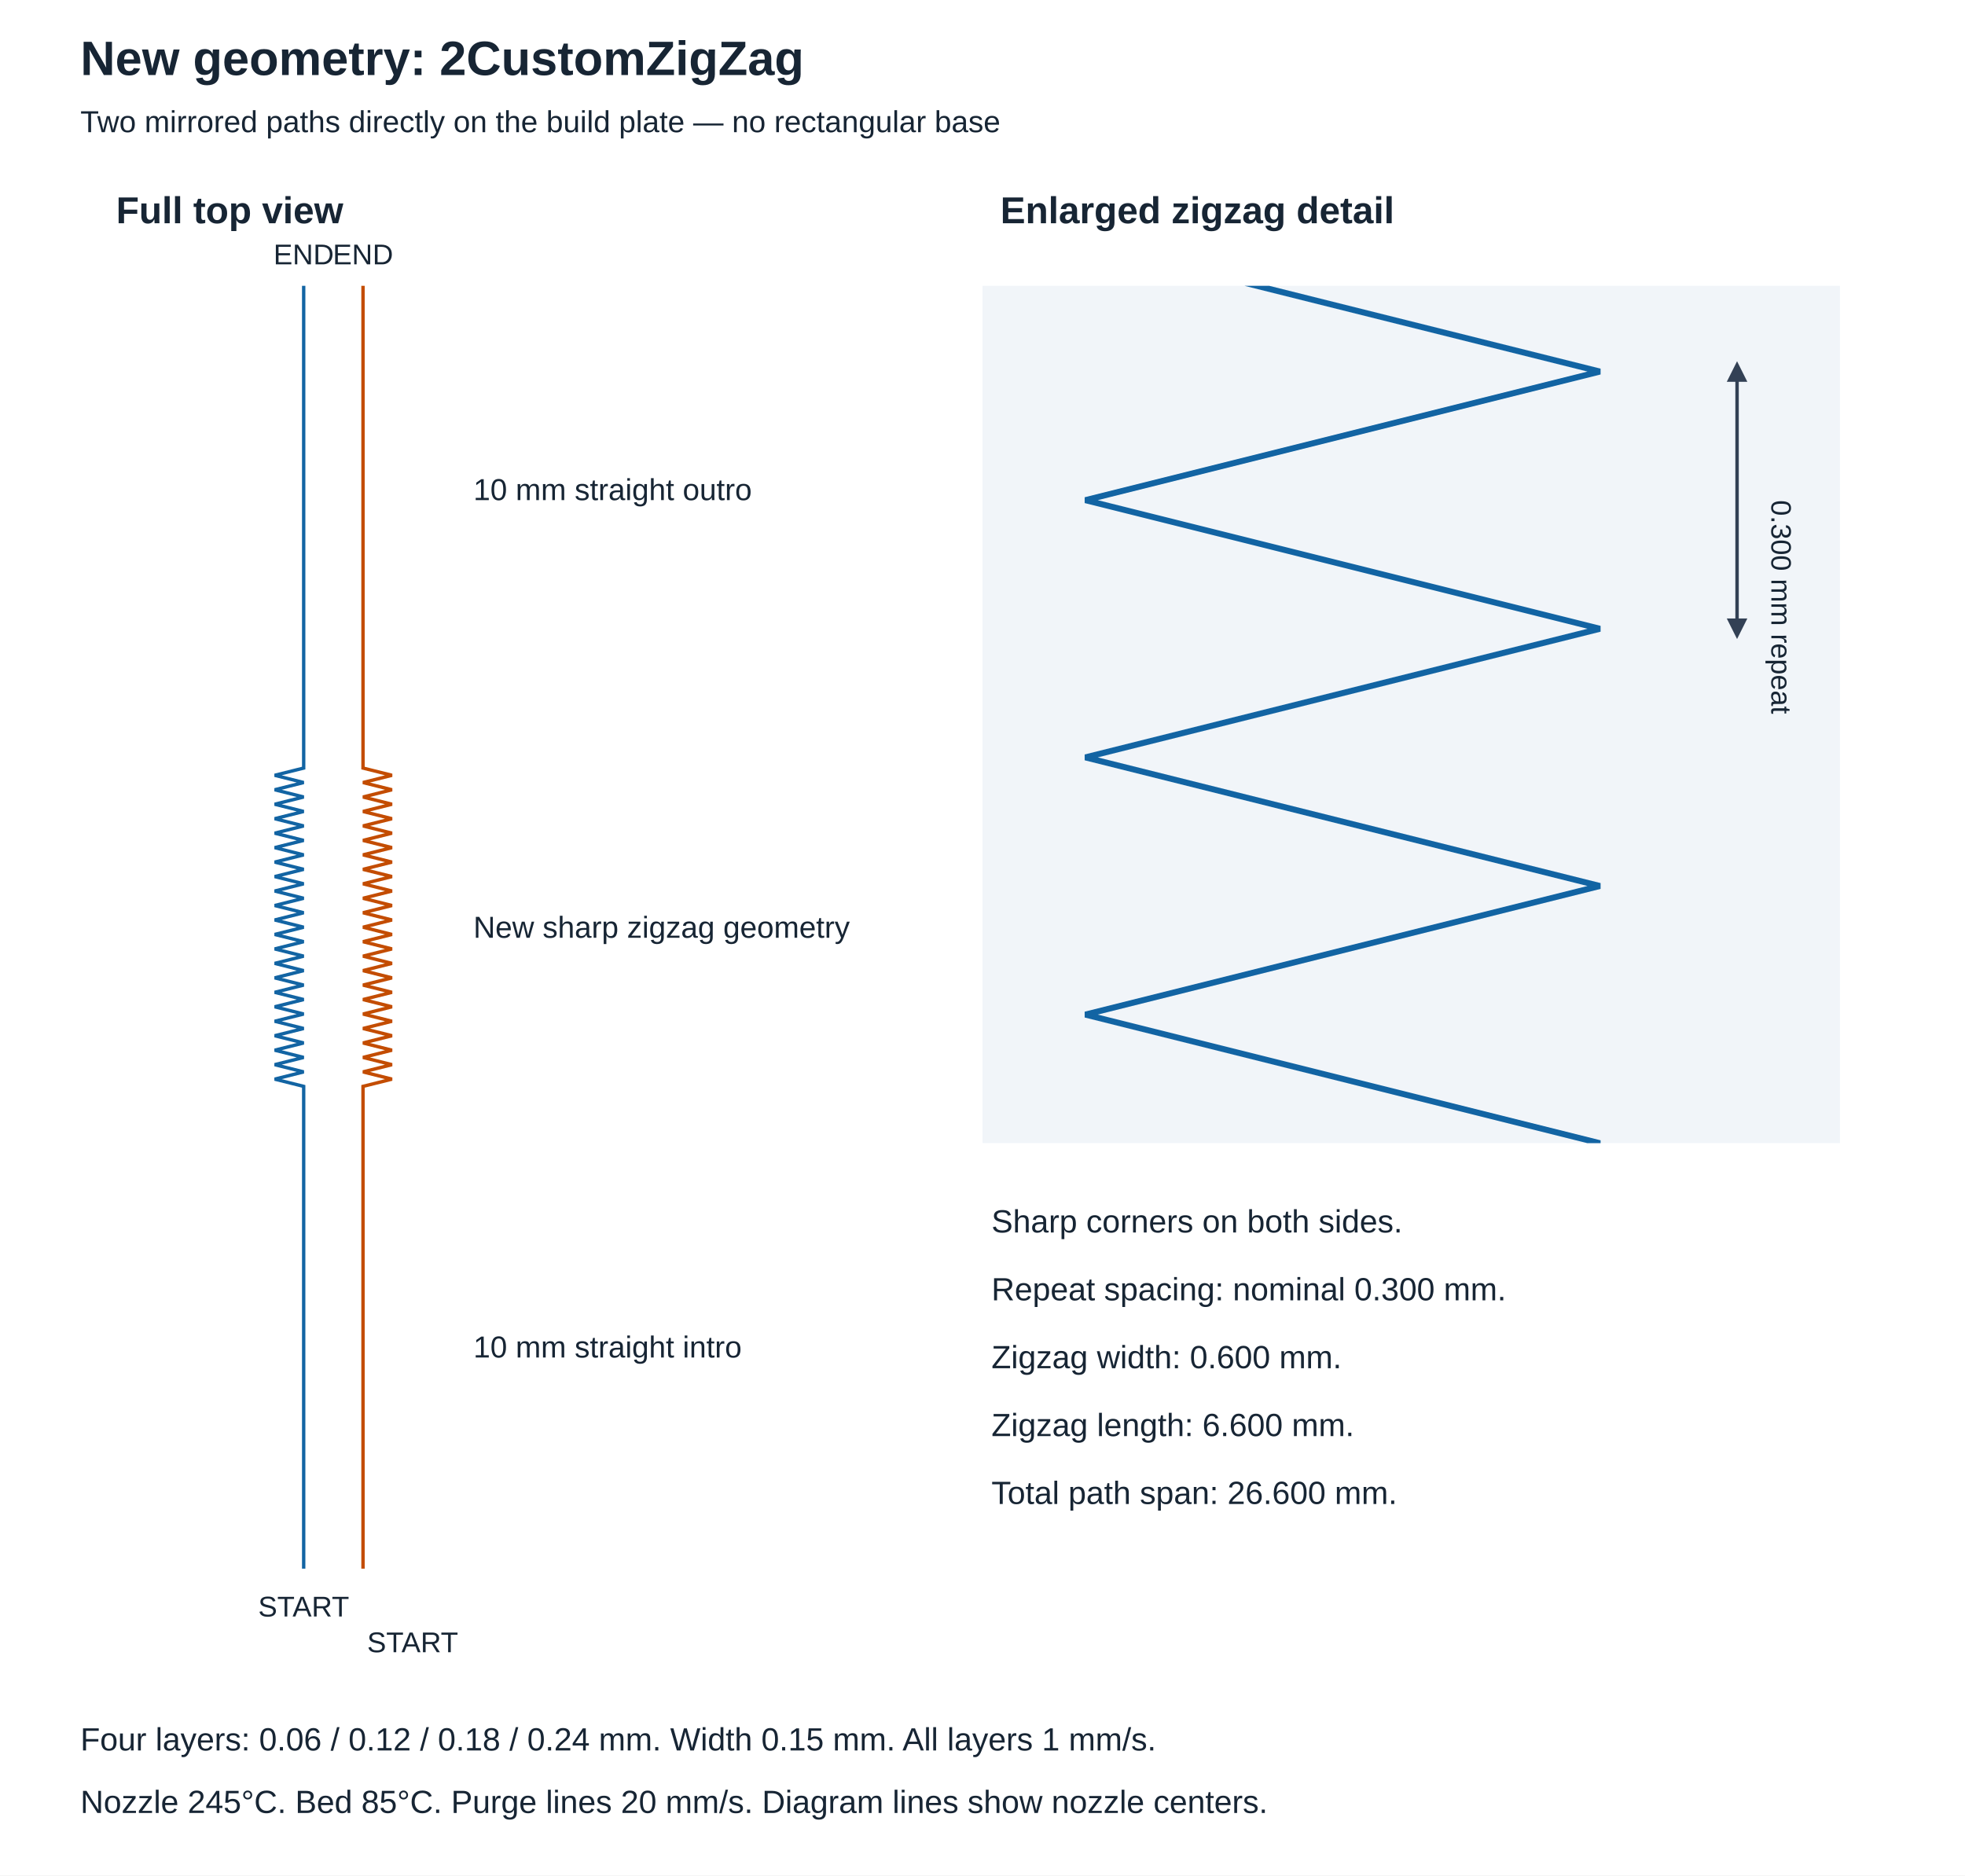
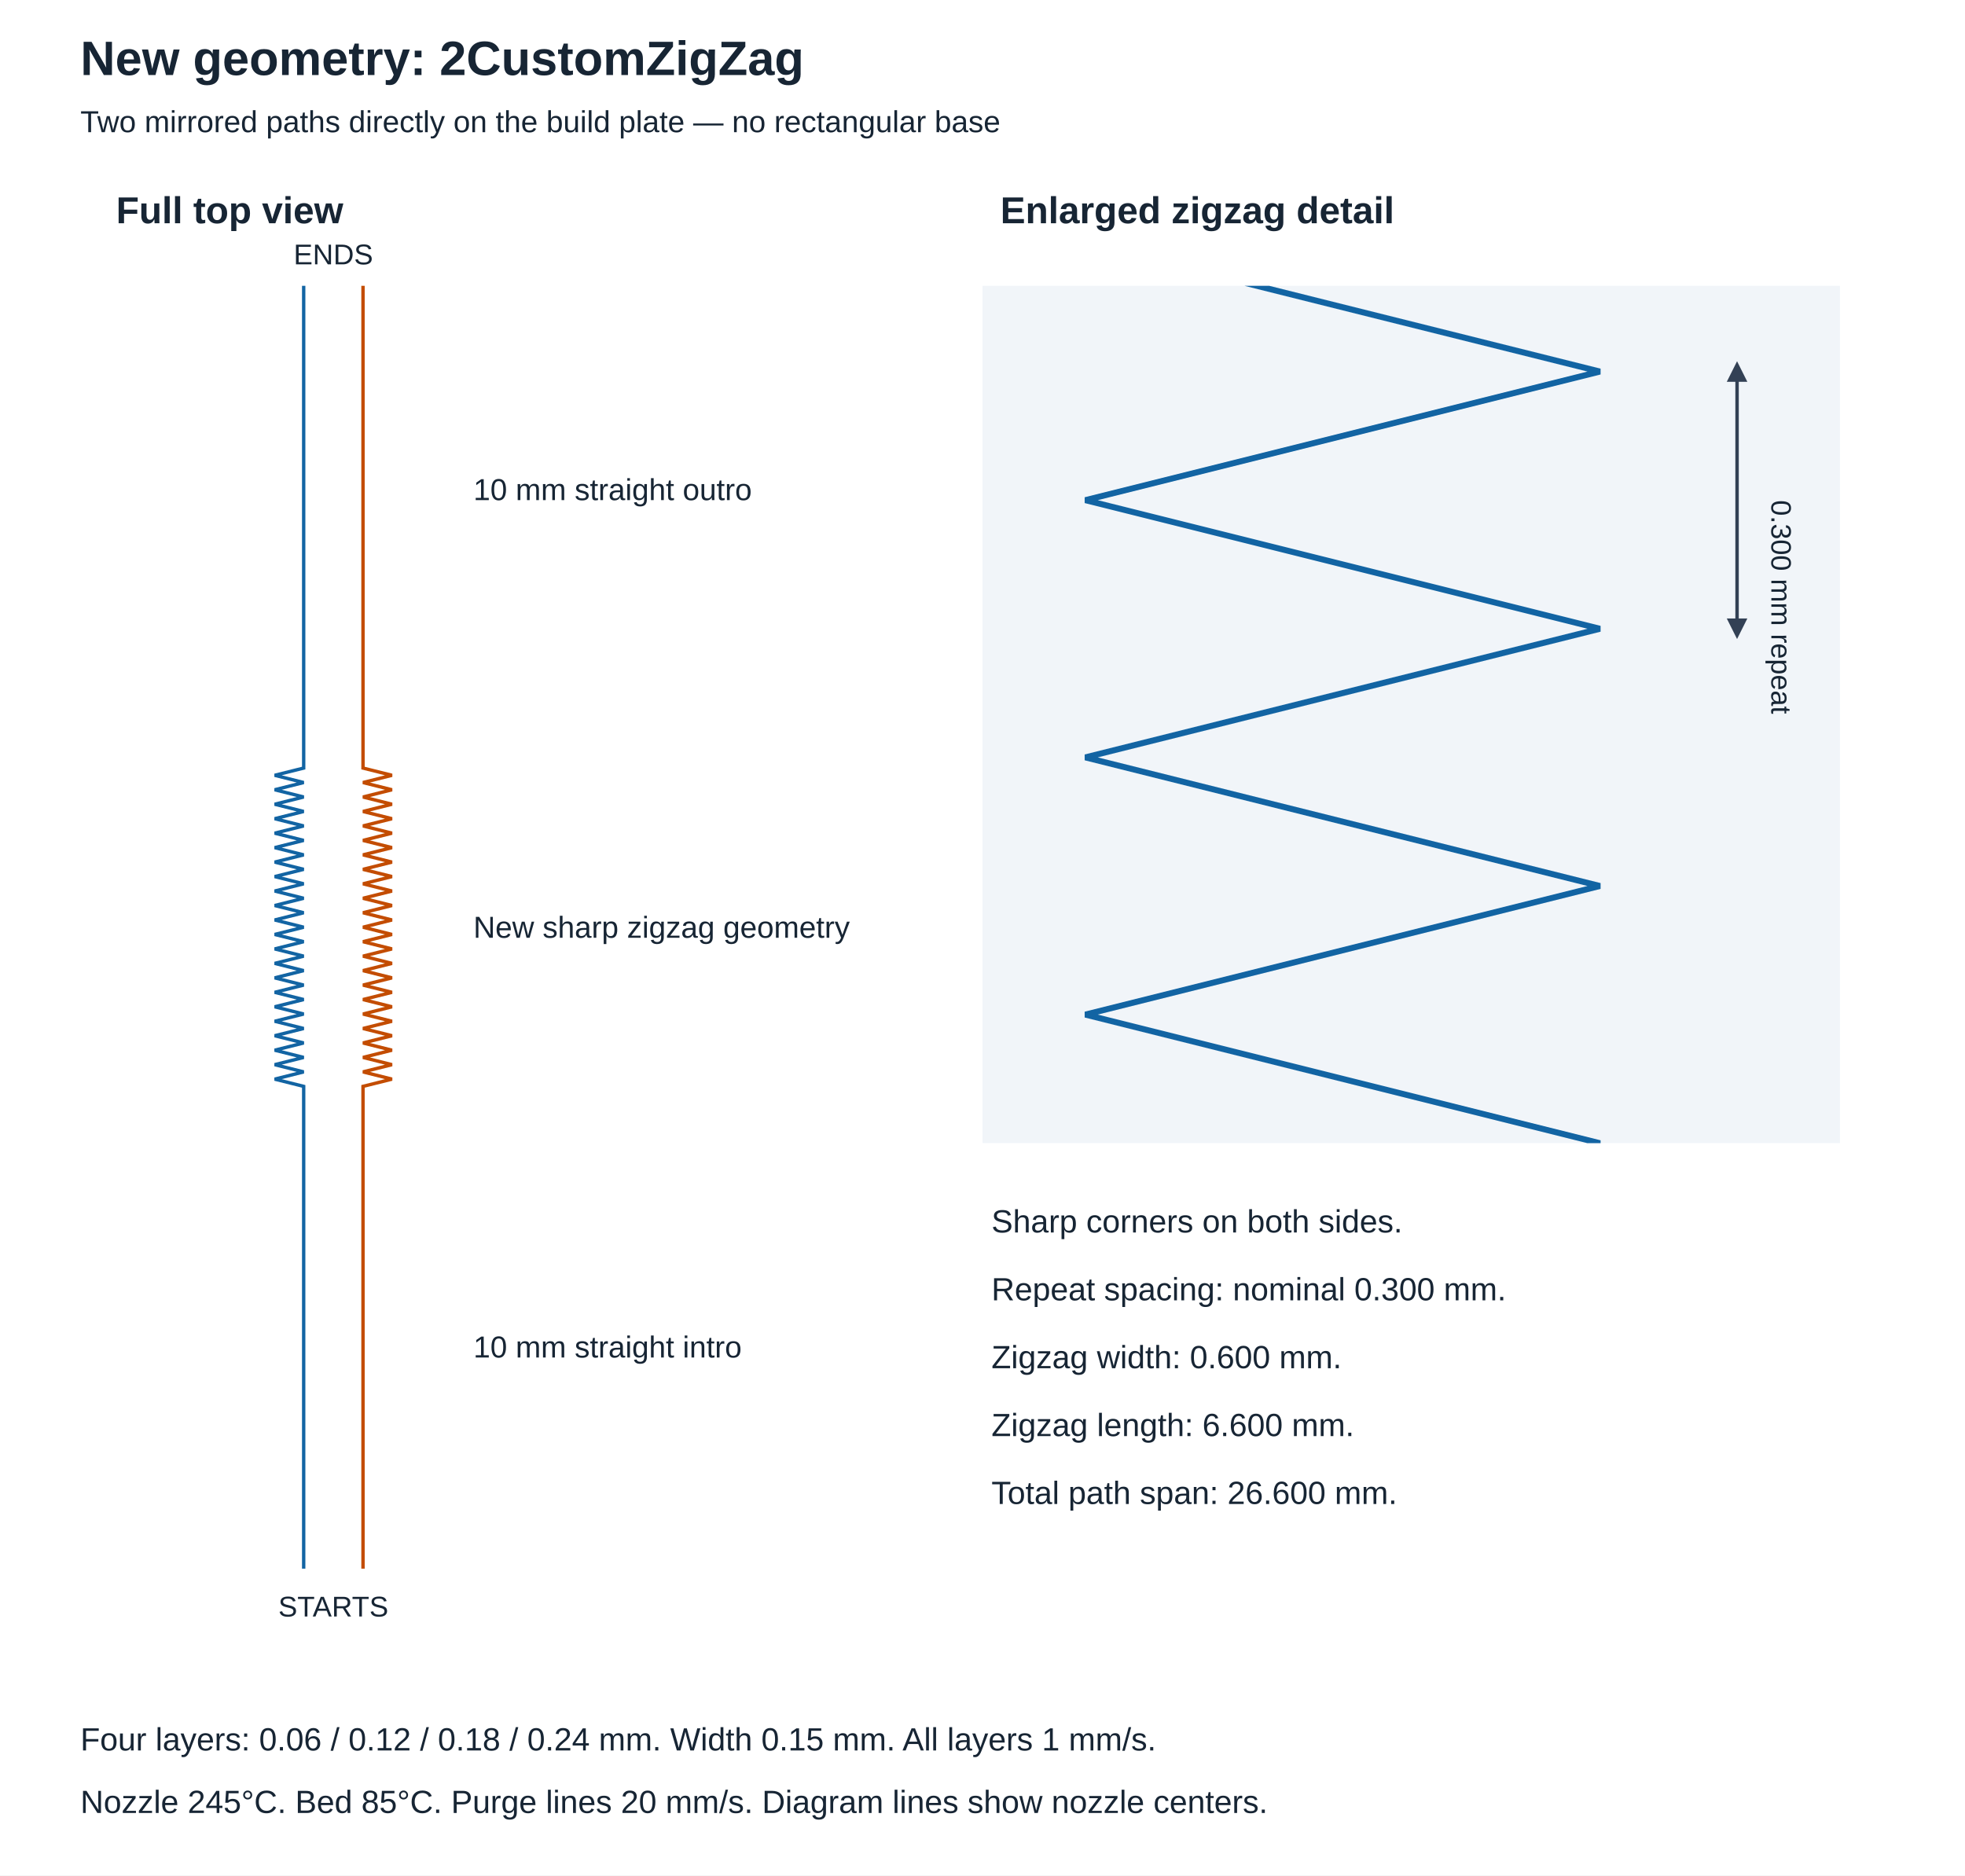
<svg xmlns="http://www.w3.org/2000/svg" width="1100" height="1050" viewBox="0 0 1100 1050">
  <rect width="1100" height="1050" fill="white" />
  <defs>
    <path id="p" d="M0.000,2660.008 L0.000,1660.008 L-60.000,1645.007 L0.000,1630.008 L-60.000,1615.007 L0.000,1600.007 L-60.000,1585.007 L0.000,1570.007 L-60.000,1555.006 L0.000,1540.007 L-60.000,1525.006 L0.000,1510.006 L-60.000,1495.005 L0.000,1480.006 L-60.000,1465.005 L0.000,1450.005 L-60.000,1435.005 L0.000,1420.005 L-60.000,1405.004 L0.000,1390.005 L-60.000,1375.004 L0.000,1360.004 L-60.000,1345.004 L0.000,1330.004 L-60.000,1315.003 L0.000,1300.004 L-60.000,1285.003 L0.000,1270.003 L-60.000,1255.003 L0.000,1240.003 L-60.000,1225.002 L0.000,1210.003 L-60.000,1195.002 L0.000,1180.002 L-60.000,1165.002 L0.000,1150.002 L-60.000,1135.001 L0.000,1120.001 L-60.000,1105.001 L0.000,1090.001 L-60.000,1075.000 L0.000,1060.001 L-60.000,1045.000 L0.000,1030.000 L-60.000,1015.000 L0.000,1000.000 L0.000,0.000" fill="none" stroke-linejoin="miter" />
    <marker id="arrow" viewBox="0 0 10 10" refX="5" refY="5" markerWidth="6" markerHeight="6" orient="auto-start-reverse">
      <path d="M0 0L10 5L0 10Z" fill="#334155" />
    </marker>
  </defs>
  <g font-family="Arial,sans-serif" fill="#172534">
    <text x="45" y="42" font-size="27" font-weight="bold">New geometry: 2CustomZigZag</text>
    <text x="45" y="74" font-size="17">Two mirrored paths directly on the build plate — no rectangular base</text>
    <text x="65" y="125" font-size="21" font-weight="bold">Full top view</text>
    <g transform="translate(170 160) scale(.27)">
      <use href="#p" stroke="#1264a3" stroke-width="7" />
      <use href="#p" transform="translate(123 0) scale(-1 1)" stroke="#c34c00" stroke-width="7" />
    </g>
    <g font-size="16" text-anchor="middle">
-       <text x="170" y="148">END</text>
-       <text x="203.21" y="148">END</text>
-       <text x="170" y="905">START</text>
-       <text x="231" y="925">START</text>
+       <text x="186.6" y="148">ENDS</text>
+       <text x="186.6" y="905">STARTS</text>
    </g>
    <g font-size="17">
      <text x="265" y="280">10 mm straight outro</text>
      <text x="265" y="525">New sharp zigzag geometry</text>
      <text x="265" y="760">10 mm straight intro</text>
      <text x="560" y="125" font-size="21" font-weight="bold">Enlarged zigzag detail</text>
    </g>
    <svg x="550" y="160" width="480" height="480" viewBox="-72 1290 100 100">
      <rect x="-72" y="1290" width="100" height="100" fill="#f1f5f9" />
      <use href="#p" stroke="#1264a3" stroke-width=".7" />
      <path d="M16 1300V1330" stroke="#334155" stroke-width=".4" marker-start="url(#arrow)" marker-end="url(#arrow)" />
      <text x="20" y="1315" font-size="3.3" transform="rotate(90 20 1315)">0.300 mm repeat</text>
    </svg>
    <g font-size="18">
      <text x="555" y="690">Sharp corners on both sides.</text>
      <text x="555" y="728">Repeat spacing: nominal 0.300 mm.</text>
      <text x="555" y="766">Zigzag width: 0.600 mm.</text>
      <text x="555" y="804">Zigzag length: 6.600 mm.</text>
      <text x="555" y="842">Total path span: 26.600 mm.</text>
    </g>
    <text x="45" y="980" font-size="18">Four layers: 0.06 / 0.12 / 0.18 / 0.24 mm. Width 0.15 mm. All layers 1 mm/s.</text>
    <text x="45" y="1015" font-size="18">Nozzle 245°C. Bed 85°C. Purge lines 20 mm/s. Diagram lines show nozzle centers.</text>
  </g>
</svg>
